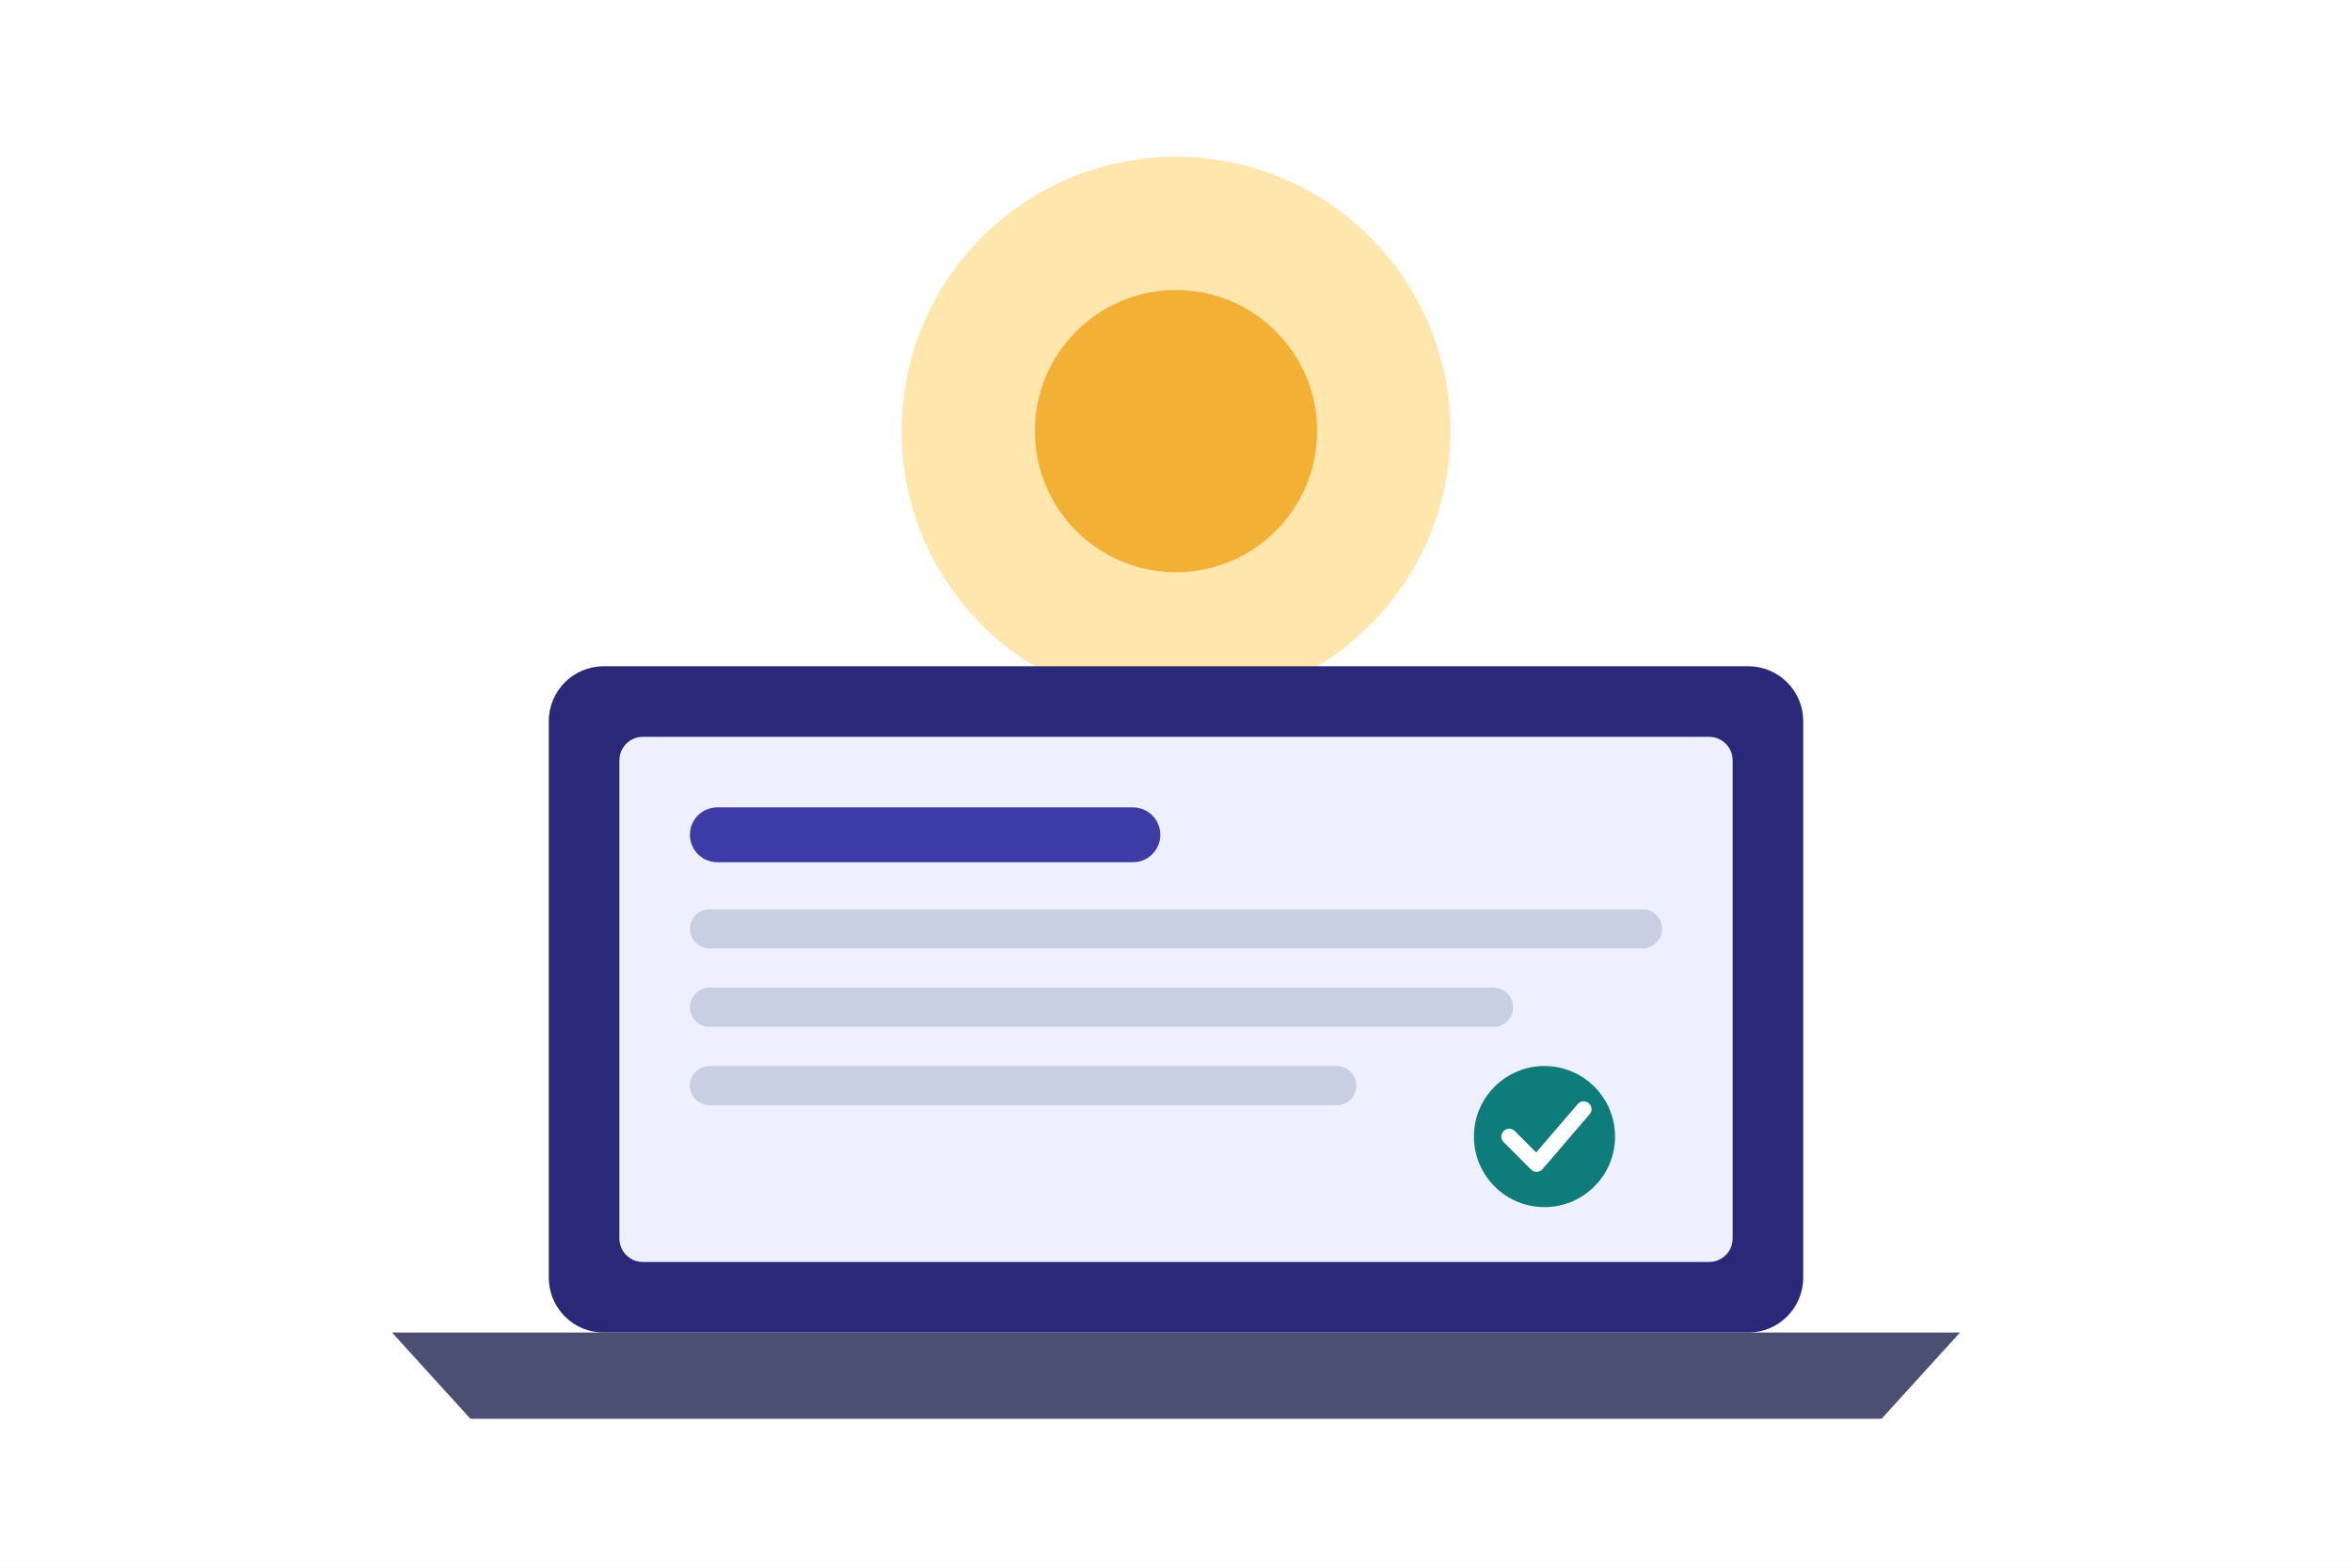
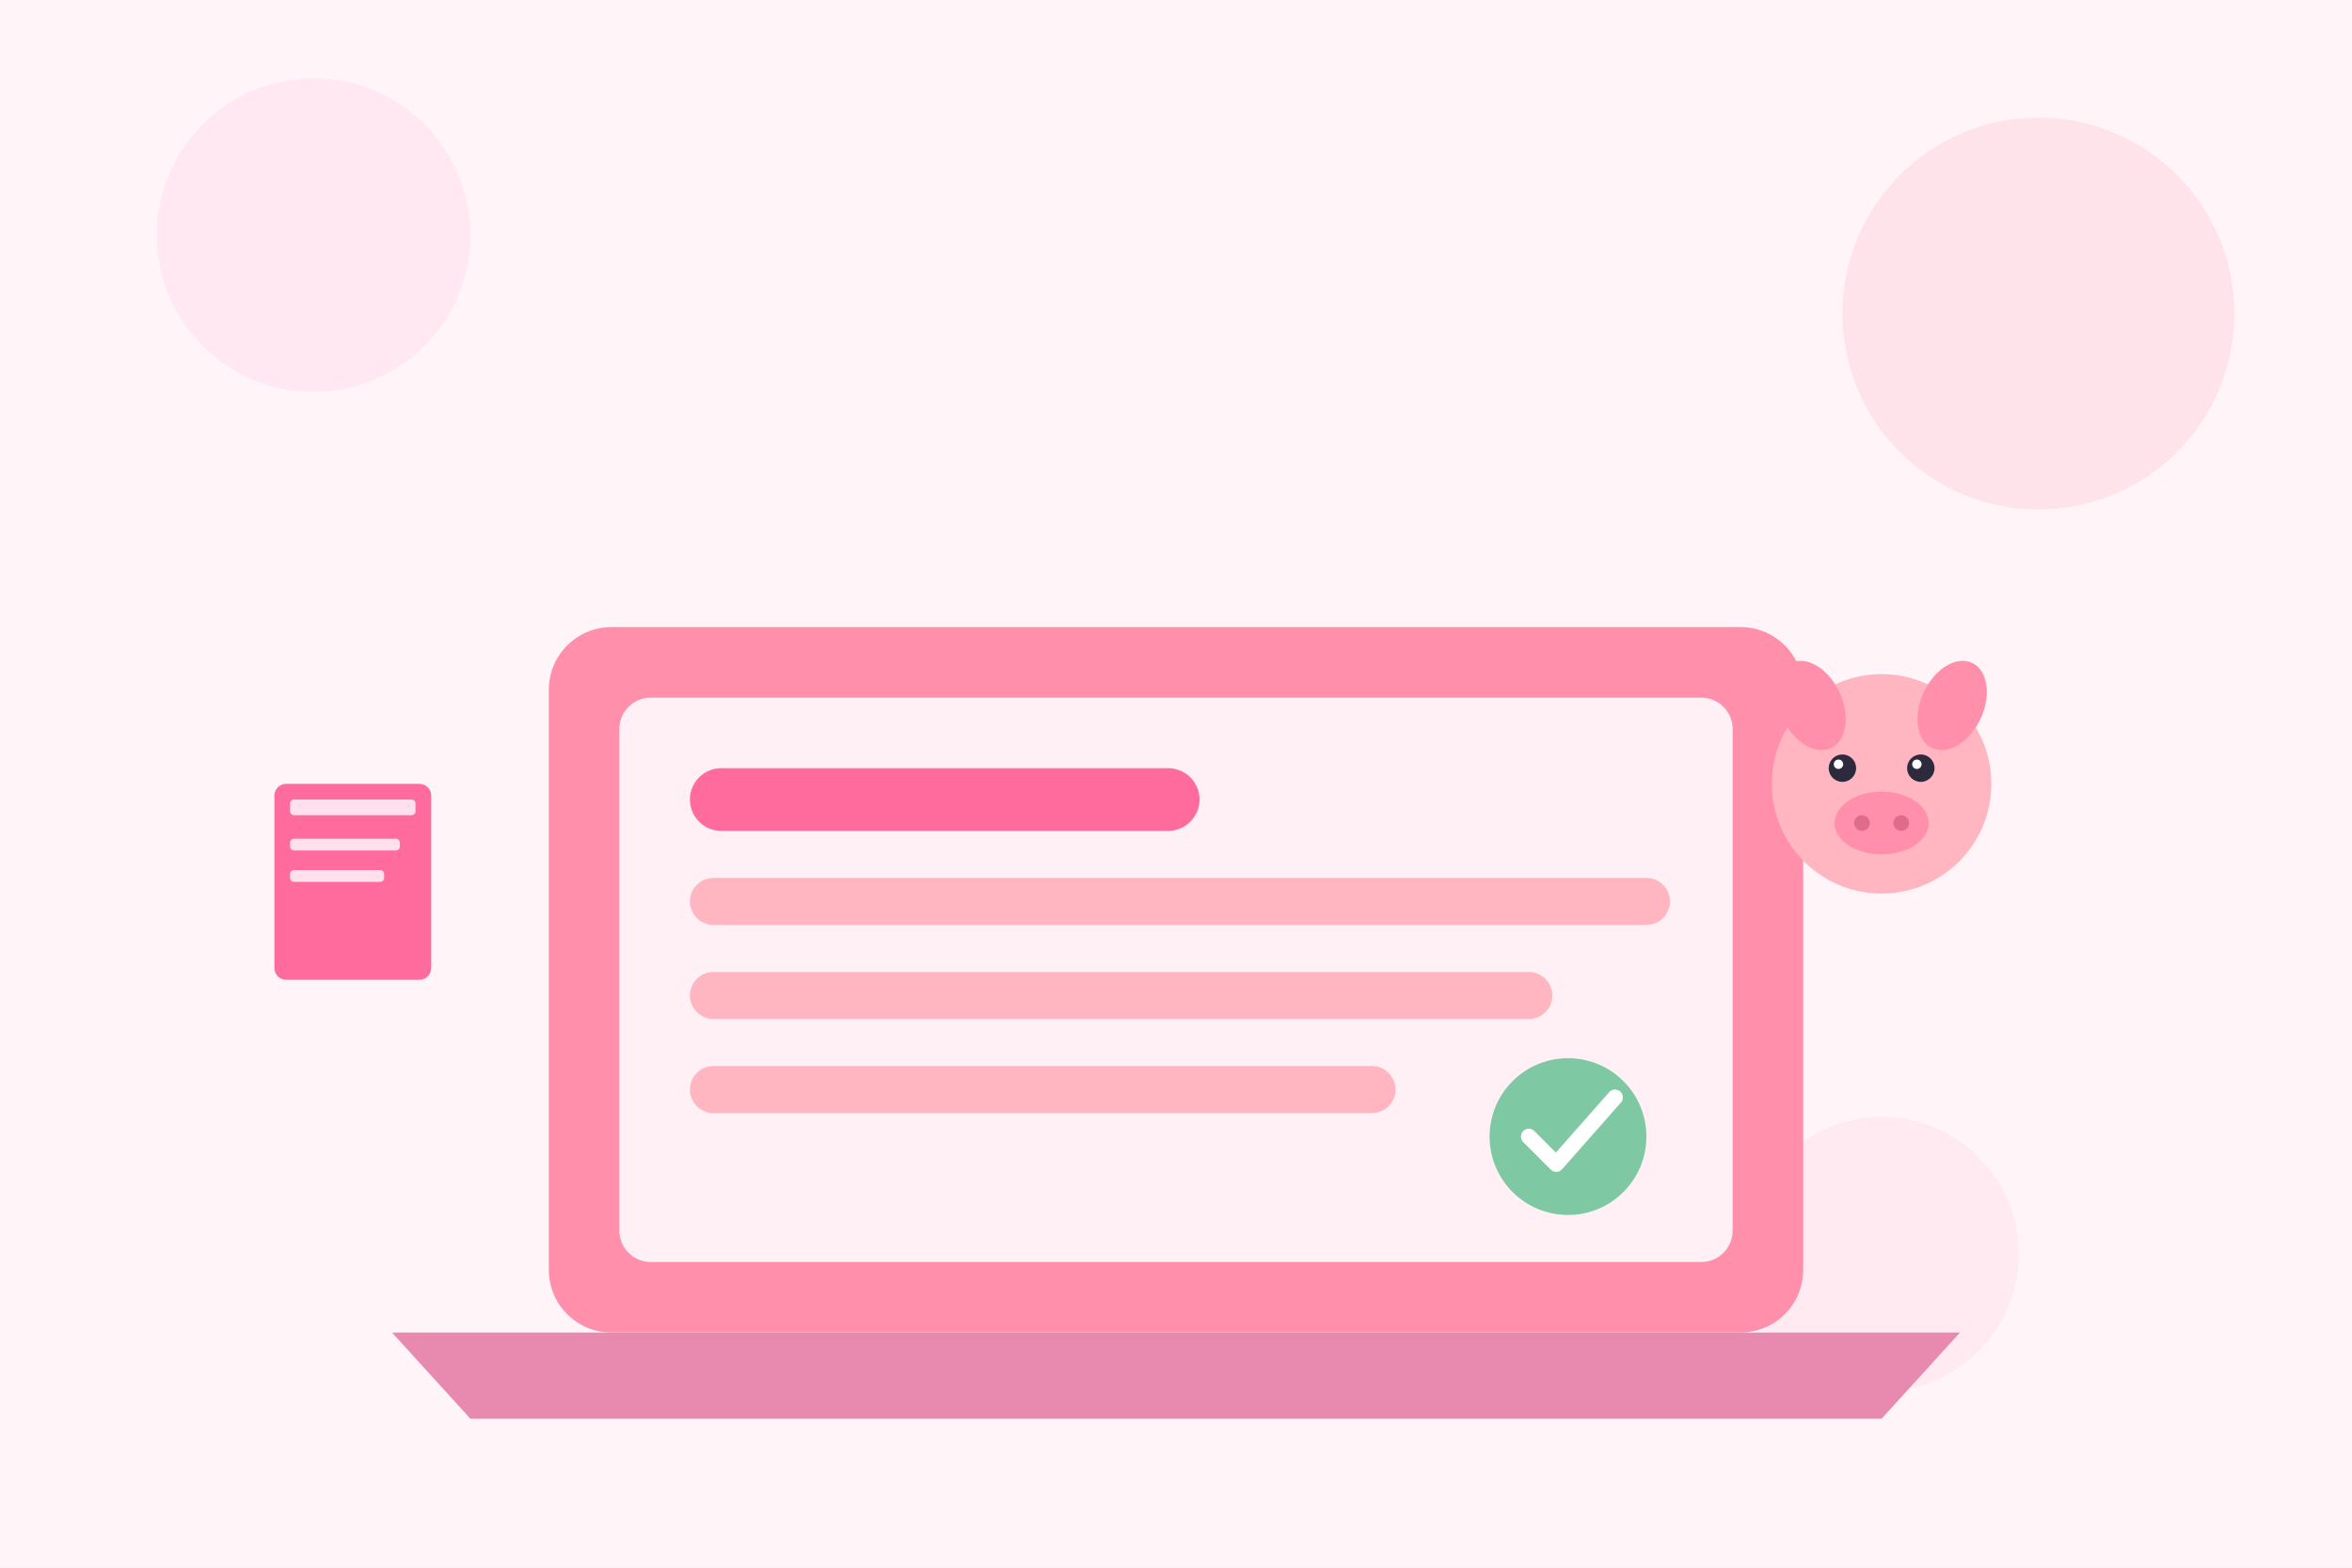
- <svg xmlns="http://www.w3.org/2000/svg" viewBox="0 0 600 400" width="600" height="400" role="img" aria-label="Illustration of a laptop showing a lesson, with a lamp above it">
-   <rect width="600" height="400" fill="#ffffff" />
-   <circle cx="300" cy="110" r="70" fill="#ffe6ad" />
-   <circle cx="300" cy="110" r="36" fill="#f2b134" />
-   <rect x="140" y="170" width="320" height="170" rx="14" fill="#2a2878" />
-   <rect x="158" y="188" width="284" height="134" rx="6" fill="#eef0ff" />
-   <rect x="176" y="206" width="120" height="14" rx="7" fill="#3d3ba6" />
-   <rect x="176" y="232" width="248" height="10" rx="5" fill="#c9cfe3" />
-   <rect x="176" y="252" width="210" height="10" rx="5" fill="#c9cfe3" />
-   <rect x="176" y="272" width="170" height="10" rx="5" fill="#c9cfe3" />
-   <circle cx="394" cy="290" r="18" fill="#0e7c7b" />
-   <path d="M385 290 L392 297 L404 283" fill="none" stroke="#ffffff" stroke-width="4" stroke-linecap="round" stroke-linejoin="round" />
-   <path d="M100 340 H500 L480 362 H120 Z" fill="#4a4f73" />
+ <svg xmlns="http://www.w3.org/2000/svg" viewBox="0 0 600 400" width="600" height="400" role="img" aria-label="Illustration of a laptop showing a lesson, with a cute student pig studying">
+   <rect width="600" height="400" fill="#FFF5F8" />
+   <circle cx="80" cy="60" r="40" fill="#FFE0EC" opacity="0.6" />
+   <circle cx="520" cy="80" r="50" fill="#FFD1DC" opacity="0.5" />
+   <circle cx="480" cy="320" r="35" fill="#FFE6F0" opacity="0.7" />
+   <path d="M100 340 H500 L480 362 H120 Z" fill="#E88AAF" />
+   <rect x="140" y="160" width="320" height="180" rx="16" fill="#FF8FAB" />
+   <rect x="158" y="178" width="284" height="144" rx="8" fill="#FFF0F5" />
+   <rect x="176" y="196" width="130" height="16" rx="8" fill="#FF6B9D" />
+   <rect x="176" y="224" width="250" height="12" rx="6" fill="#FFB6C1" />
+   <rect x="176" y="248" width="220" height="12" rx="6" fill="#FFB6C1" />
+   <rect x="176" y="272" width="180" height="12" rx="6" fill="#FFB6C1" />
+   <circle cx="400" cy="290" r="20" fill="#7EC8A3" />
+   <path d="M390 290 L397 297 L412 280" fill="none" stroke="#FFFFFF" stroke-width="4" stroke-linecap="round" stroke-linejoin="round" />
+   <circle cx="480" cy="200" r="28" fill="#FFB6C1" />
+   <ellipse cx="462" cy="180" rx="8" ry="12" fill="#FF8FAB" transform="rotate(-25 462 180)" />
+   <ellipse cx="498" cy="180" rx="8" ry="12" fill="#FF8FAB" transform="rotate(25 498 180)" />
+   <ellipse cx="480" cy="210" rx="12" ry="8" fill="#FF8FAB" />
+   <circle cx="475" cy="210" r="2" fill="#E06B8A" />
+   <circle cx="485" cy="210" r="2" fill="#E06B8A" />
+   <circle cx="470" cy="196" r="3.5" fill="#2D2A3E" />
+   <circle cx="490" cy="196" r="3.5" fill="#2D2A3E" />
+   <circle cx="469" cy="195" r="1.2" fill="#FFFFFF" />
+   <circle cx="489" cy="195" r="1.2" fill="#FFFFFF" />
+   <rect x="70" y="200" width="40" height="50" rx="3" fill="#FF6B9D" />
+   <rect x="74" y="204" width="32" height="4" rx="1" fill="#FFE0EC" />
+   <rect x="74" y="214" width="28" height="3" rx="1" fill="#FFE0EC" />
+   <rect x="74" y="222" width="24" height="3" rx="1" fill="#FFE0EC" />
</svg>
